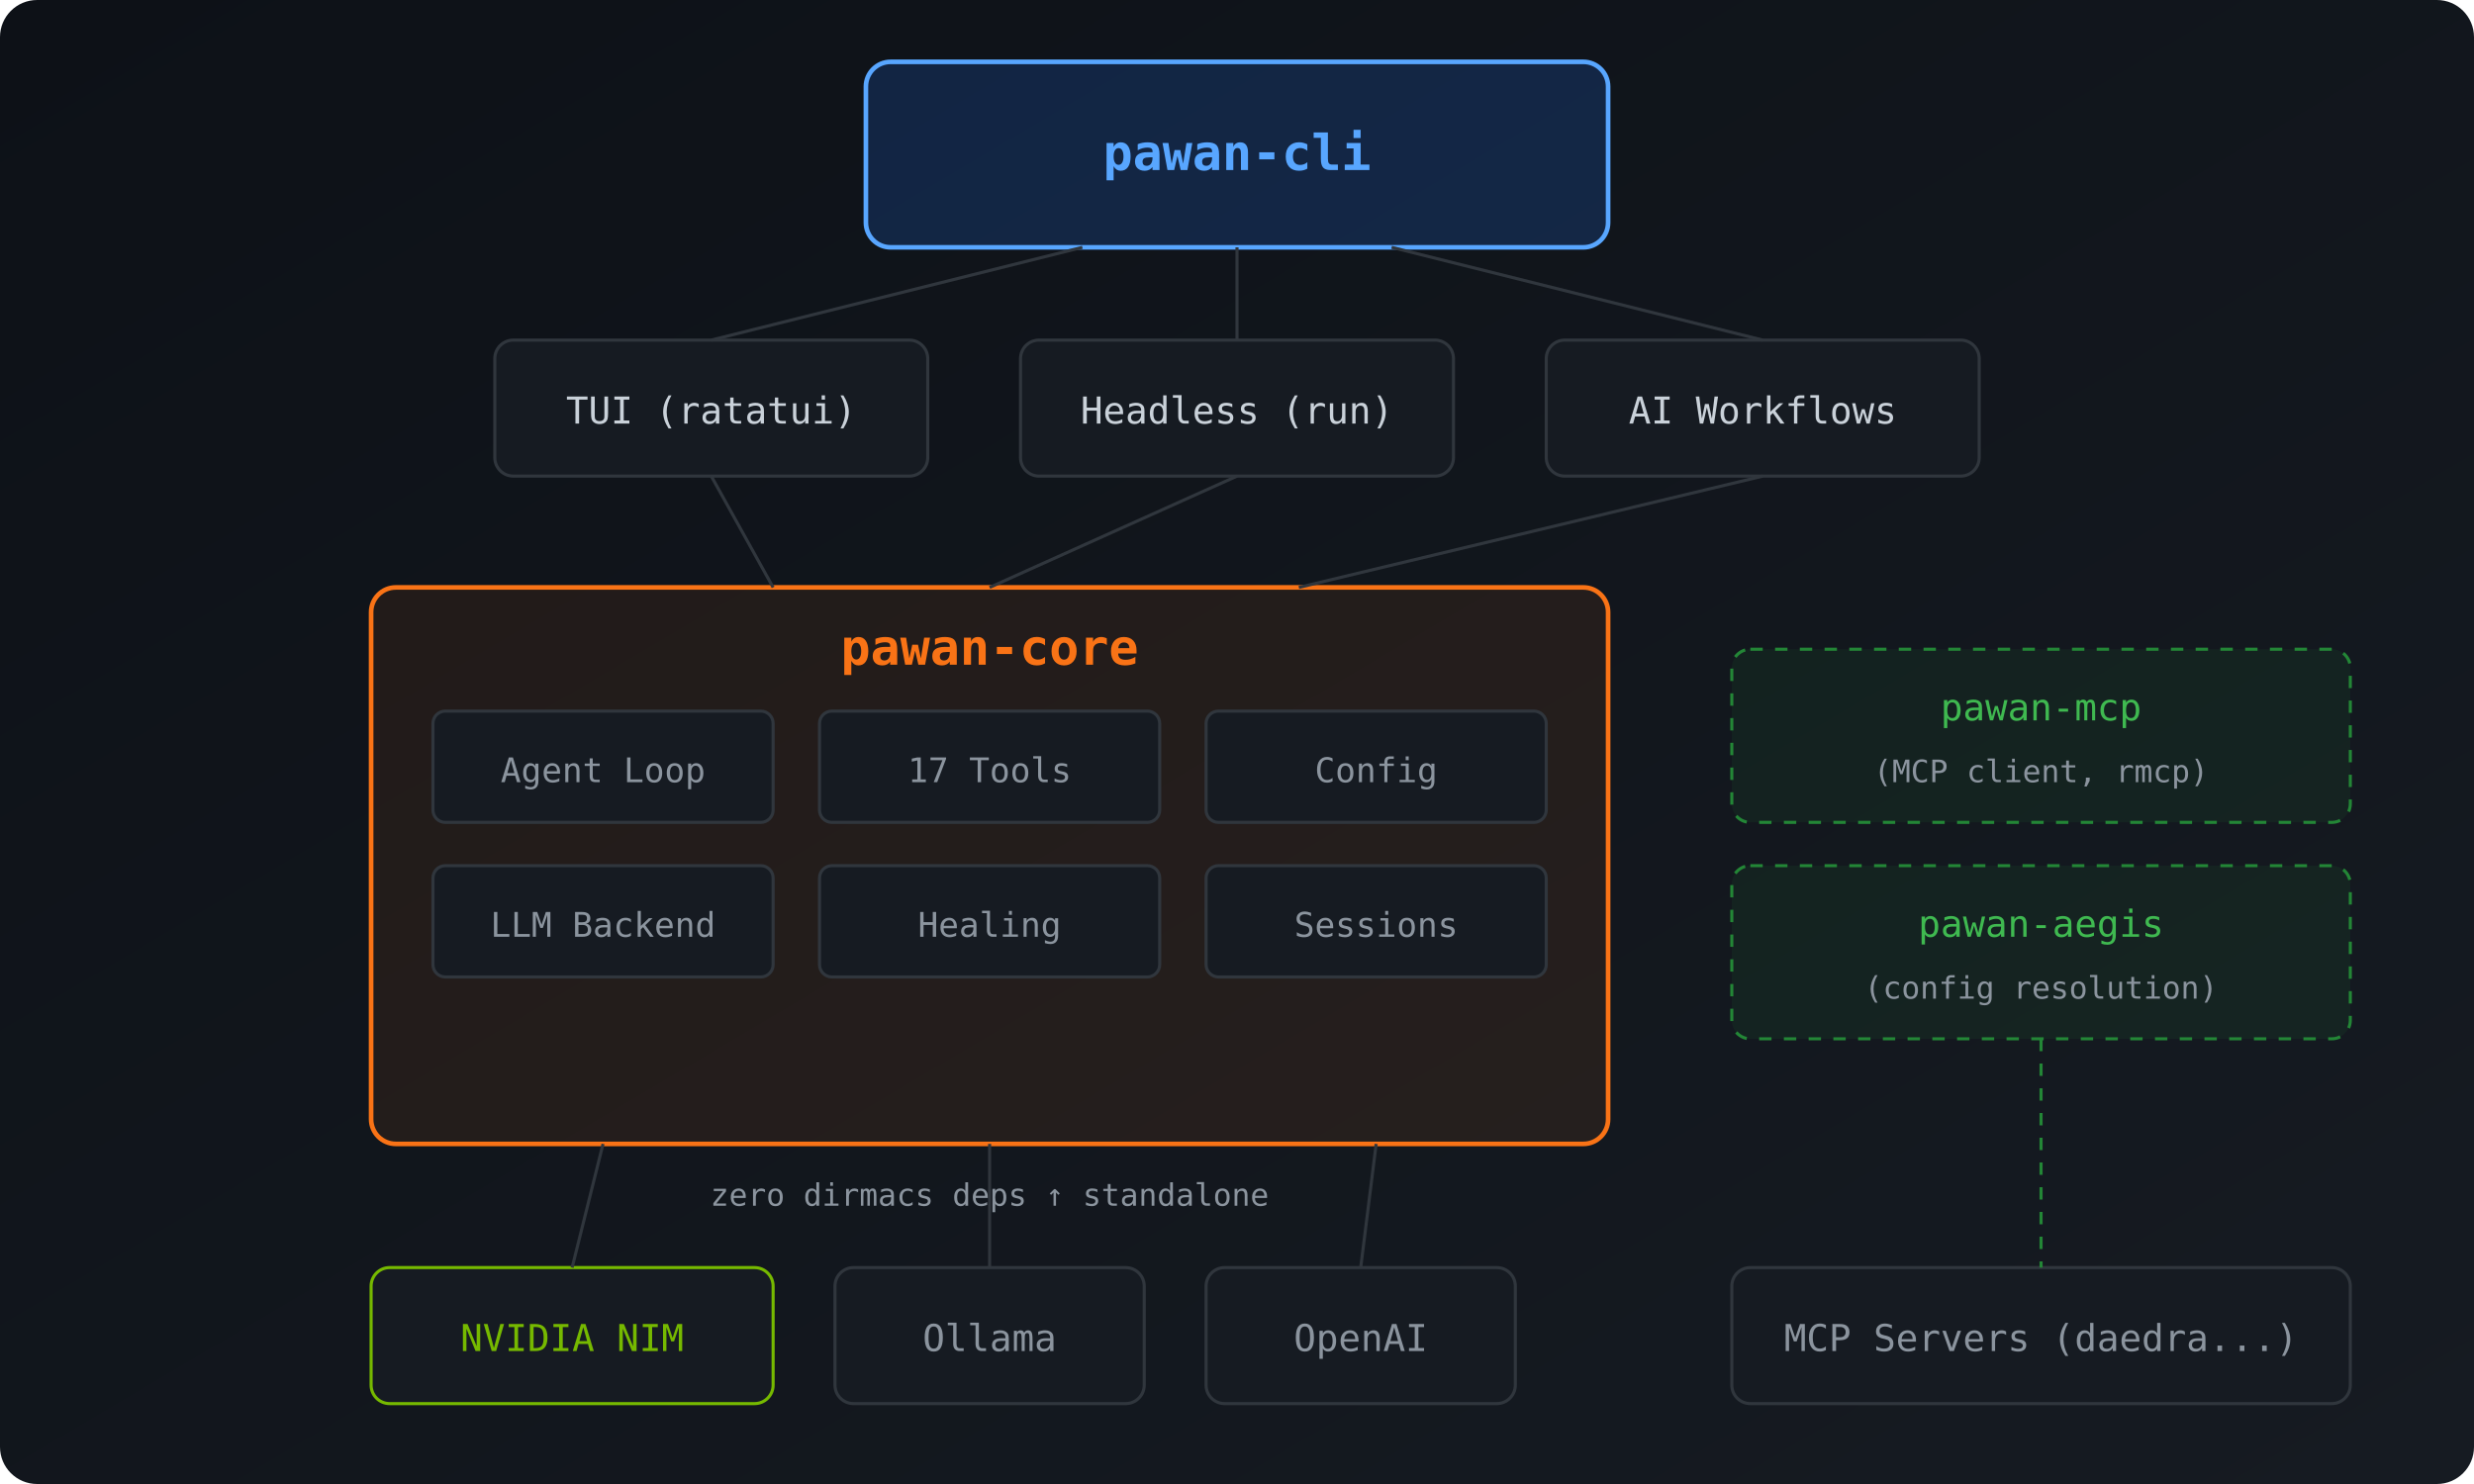
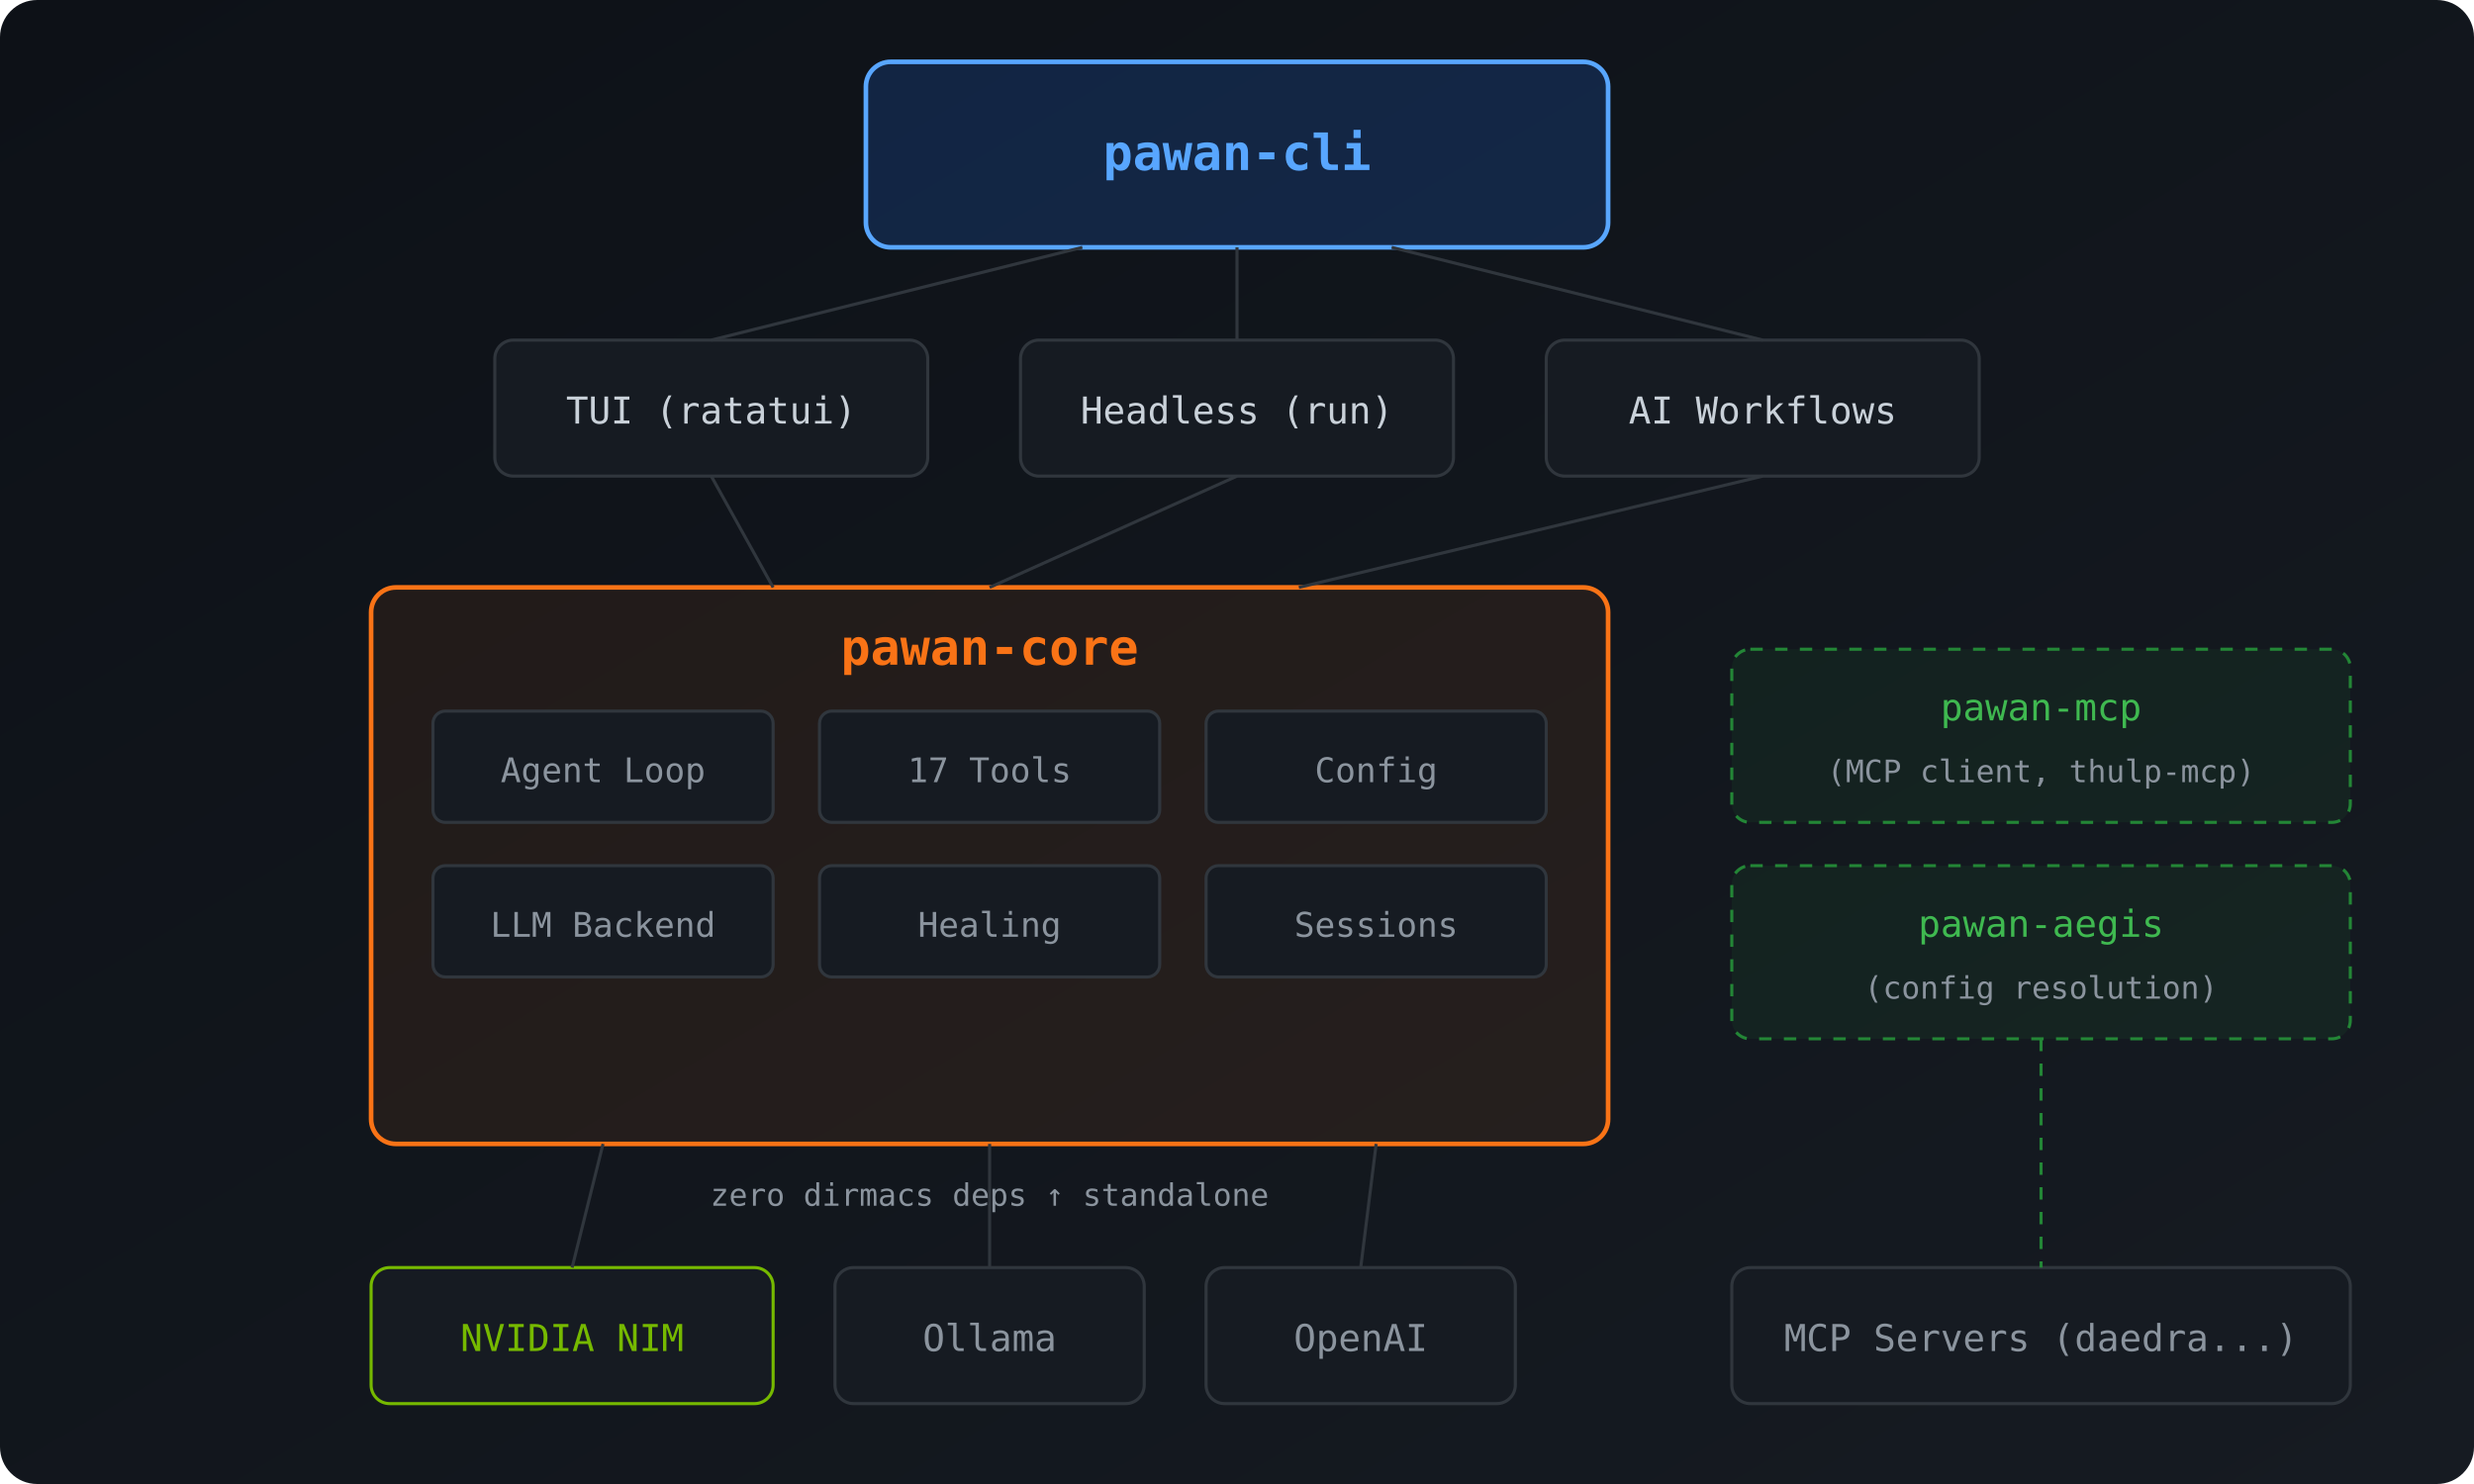
<svg xmlns="http://www.w3.org/2000/svg" viewBox="0 0 800 480" width="800" height="480">
  <defs>
    <linearGradient id="abg" x1="0%" y1="0%" x2="100%" y2="100%">
      <stop offset="0%" style="stop-color:#0d1117" />
      <stop offset="100%" style="stop-color:#161b22" />
    </linearGradient>
  </defs>
  <rect width="800" height="480" rx="12" fill="url(#abg)" />
  <rect x="280" y="20" width="240" height="60" rx="8" fill="#1f6feb" fill-opacity="0.2" stroke="#58a6ff" stroke-width="1.5" />
  <text x="400" y="55" text-anchor="middle" font-family="monospace" font-size="16" font-weight="700" fill="#58a6ff">pawan-cli</text>
  <rect x="160" y="110" width="140" height="44" rx="6" fill="#161b22" stroke="#30363d" />
  <text x="230" y="137" text-anchor="middle" font-family="monospace" font-size="12" fill="#c9d1d9">TUI (ratatui)</text>
  <rect x="330" y="110" width="140" height="44" rx="6" fill="#161b22" stroke="#30363d" />
  <text x="400" y="137" text-anchor="middle" font-family="monospace" font-size="12" fill="#c9d1d9">Headless (run)</text>
  <rect x="500" y="110" width="140" height="44" rx="6" fill="#161b22" stroke="#30363d" />
  <text x="570" y="137" text-anchor="middle" font-family="monospace" font-size="12" fill="#c9d1d9">AI Workflows</text>
  <line x1="350" y1="80" x2="230" y2="110" stroke="#30363d" stroke-width="1" />
  <line x1="400" y1="80" x2="400" y2="110" stroke="#30363d" stroke-width="1" />
  <line x1="450" y1="80" x2="570" y2="110" stroke="#30363d" stroke-width="1" />
  <rect x="120" y="190" width="400" height="180" rx="8" fill="#f97316" fill-opacity="0.08" stroke="#f97316" stroke-width="1.5" />
  <text x="320" y="215" text-anchor="middle" font-family="monospace" font-size="16" font-weight="700" fill="#f97316">pawan-core</text>
  <rect x="140" y="230" width="110" height="36" rx="4" fill="#161b22" stroke="#30363d" />
  <text x="195" y="253" text-anchor="middle" font-family="monospace" font-size="11" fill="#8b949e">Agent Loop</text>
  <rect x="265" y="230" width="110" height="36" rx="4" fill="#161b22" stroke="#30363d" />
  <text x="320" y="253" text-anchor="middle" font-family="monospace" font-size="11" fill="#8b949e">17 Tools</text>
  <rect x="390" y="230" width="110" height="36" rx="4" fill="#161b22" stroke="#30363d" />
  <text x="445" y="253" text-anchor="middle" font-family="monospace" font-size="11" fill="#8b949e">Config</text>
  <rect x="140" y="280" width="110" height="36" rx="4" fill="#161b22" stroke="#30363d" />
  <text x="195" y="303" text-anchor="middle" font-family="monospace" font-size="11" fill="#8b949e">LLM Backend</text>
  <rect x="265" y="280" width="110" height="36" rx="4" fill="#161b22" stroke="#30363d" />
  <text x="320" y="303" text-anchor="middle" font-family="monospace" font-size="11" fill="#8b949e">Healing</text>
  <rect x="390" y="280" width="110" height="36" rx="4" fill="#161b22" stroke="#30363d" />
  <text x="445" y="303" text-anchor="middle" font-family="monospace" font-size="11" fill="#8b949e">Sessions</text>
  <line x1="230" y1="154" x2="250" y2="190" stroke="#30363d" stroke-width="1" />
  <line x1="400" y1="154" x2="320" y2="190" stroke="#30363d" stroke-width="1" />
  <line x1="570" y1="154" x2="420" y2="190" stroke="#30363d" stroke-width="1" />
  <rect x="560" y="210" width="200" height="56" rx="6" fill="#238636" fill-opacity="0.1" stroke="#238636" stroke-width="1" stroke-dasharray="4" />
  <text x="660" y="233" text-anchor="middle" font-family="monospace" font-size="12" fill="#3fb950">pawan-mcp</text>
-   <text x="660" y="253" text-anchor="middle" font-family="monospace" font-size="10" fill="#8b949e">(MCP client, rmcp)</text>
+   <text x="660" y="253" text-anchor="middle" font-family="monospace" font-size="10" fill="#8b949e">(MCP client, thulp-mcp)</text>
  <rect x="560" y="280" width="200" height="56" rx="6" fill="#238636" fill-opacity="0.1" stroke="#238636" stroke-width="1" stroke-dasharray="4" />
  <text x="660" y="303" text-anchor="middle" font-family="monospace" font-size="12" fill="#3fb950">pawan-aegis</text>
  <text x="660" y="323" text-anchor="middle" font-family="monospace" font-size="10" fill="#8b949e">(config resolution)</text>
  <rect x="120" y="410" width="130" height="44" rx="6" fill="#161b22" stroke="#76b900" stroke-width="1" />
  <text x="185" y="437" text-anchor="middle" font-family="monospace" font-size="12" fill="#76b900">NVIDIA NIM</text>
  <rect x="270" y="410" width="100" height="44" rx="6" fill="#161b22" stroke="#30363d" />
  <text x="320" y="437" text-anchor="middle" font-family="monospace" font-size="12" fill="#8b949e">Ollama</text>
  <rect x="390" y="410" width="100" height="44" rx="6" fill="#161b22" stroke="#30363d" />
  <text x="440" y="437" text-anchor="middle" font-family="monospace" font-size="12" fill="#8b949e">OpenAI</text>
  <rect x="560" y="410" width="200" height="44" rx="6" fill="#161b22" stroke="#30363d" />
  <text x="660" y="437" text-anchor="middle" font-family="monospace" font-size="12" fill="#8b949e">MCP Servers (daedra...)</text>
  <line x1="195" y1="370" x2="185" y2="410" stroke="#30363d" stroke-width="1" />
  <line x1="320" y1="370" x2="320" y2="410" stroke="#30363d" stroke-width="1" />
  <line x1="445" y1="370" x2="440" y2="410" stroke="#30363d" stroke-width="1" />
  <line x1="660" y1="336" x2="660" y2="410" stroke="#238636" stroke-width="1" stroke-dasharray="4" />
  <text x="320" y="390" text-anchor="middle" font-family="monospace" font-size="10" fill="#8b949e">zero dirmacs deps ↑ standalone</text>
</svg>
